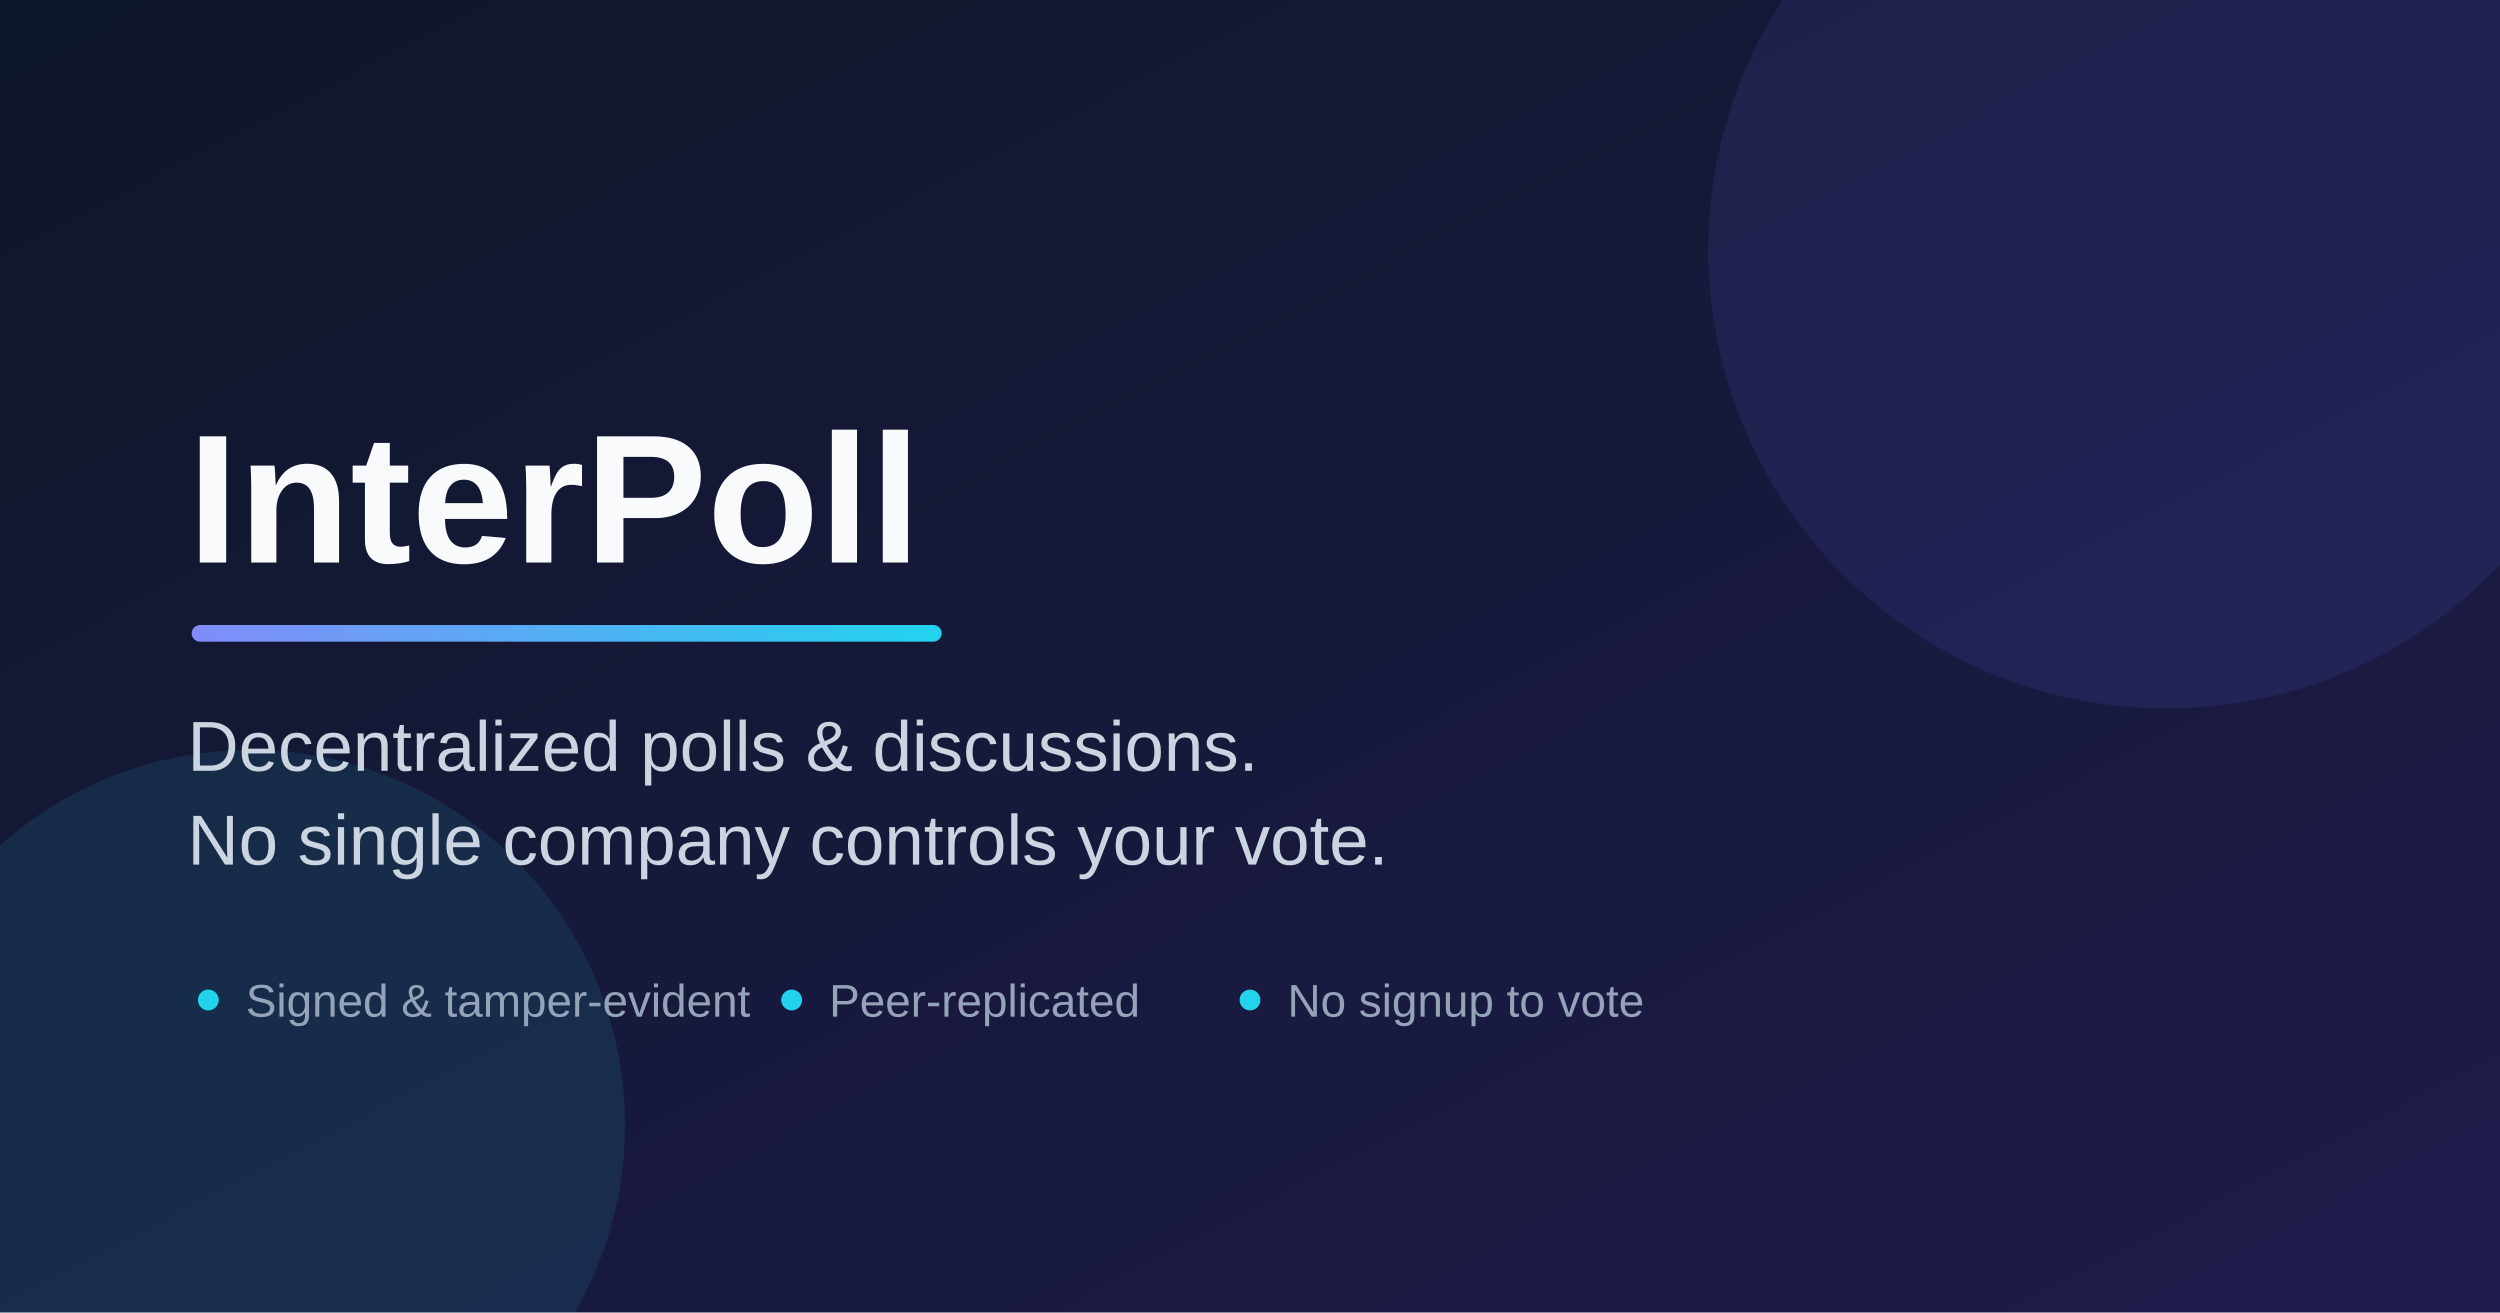
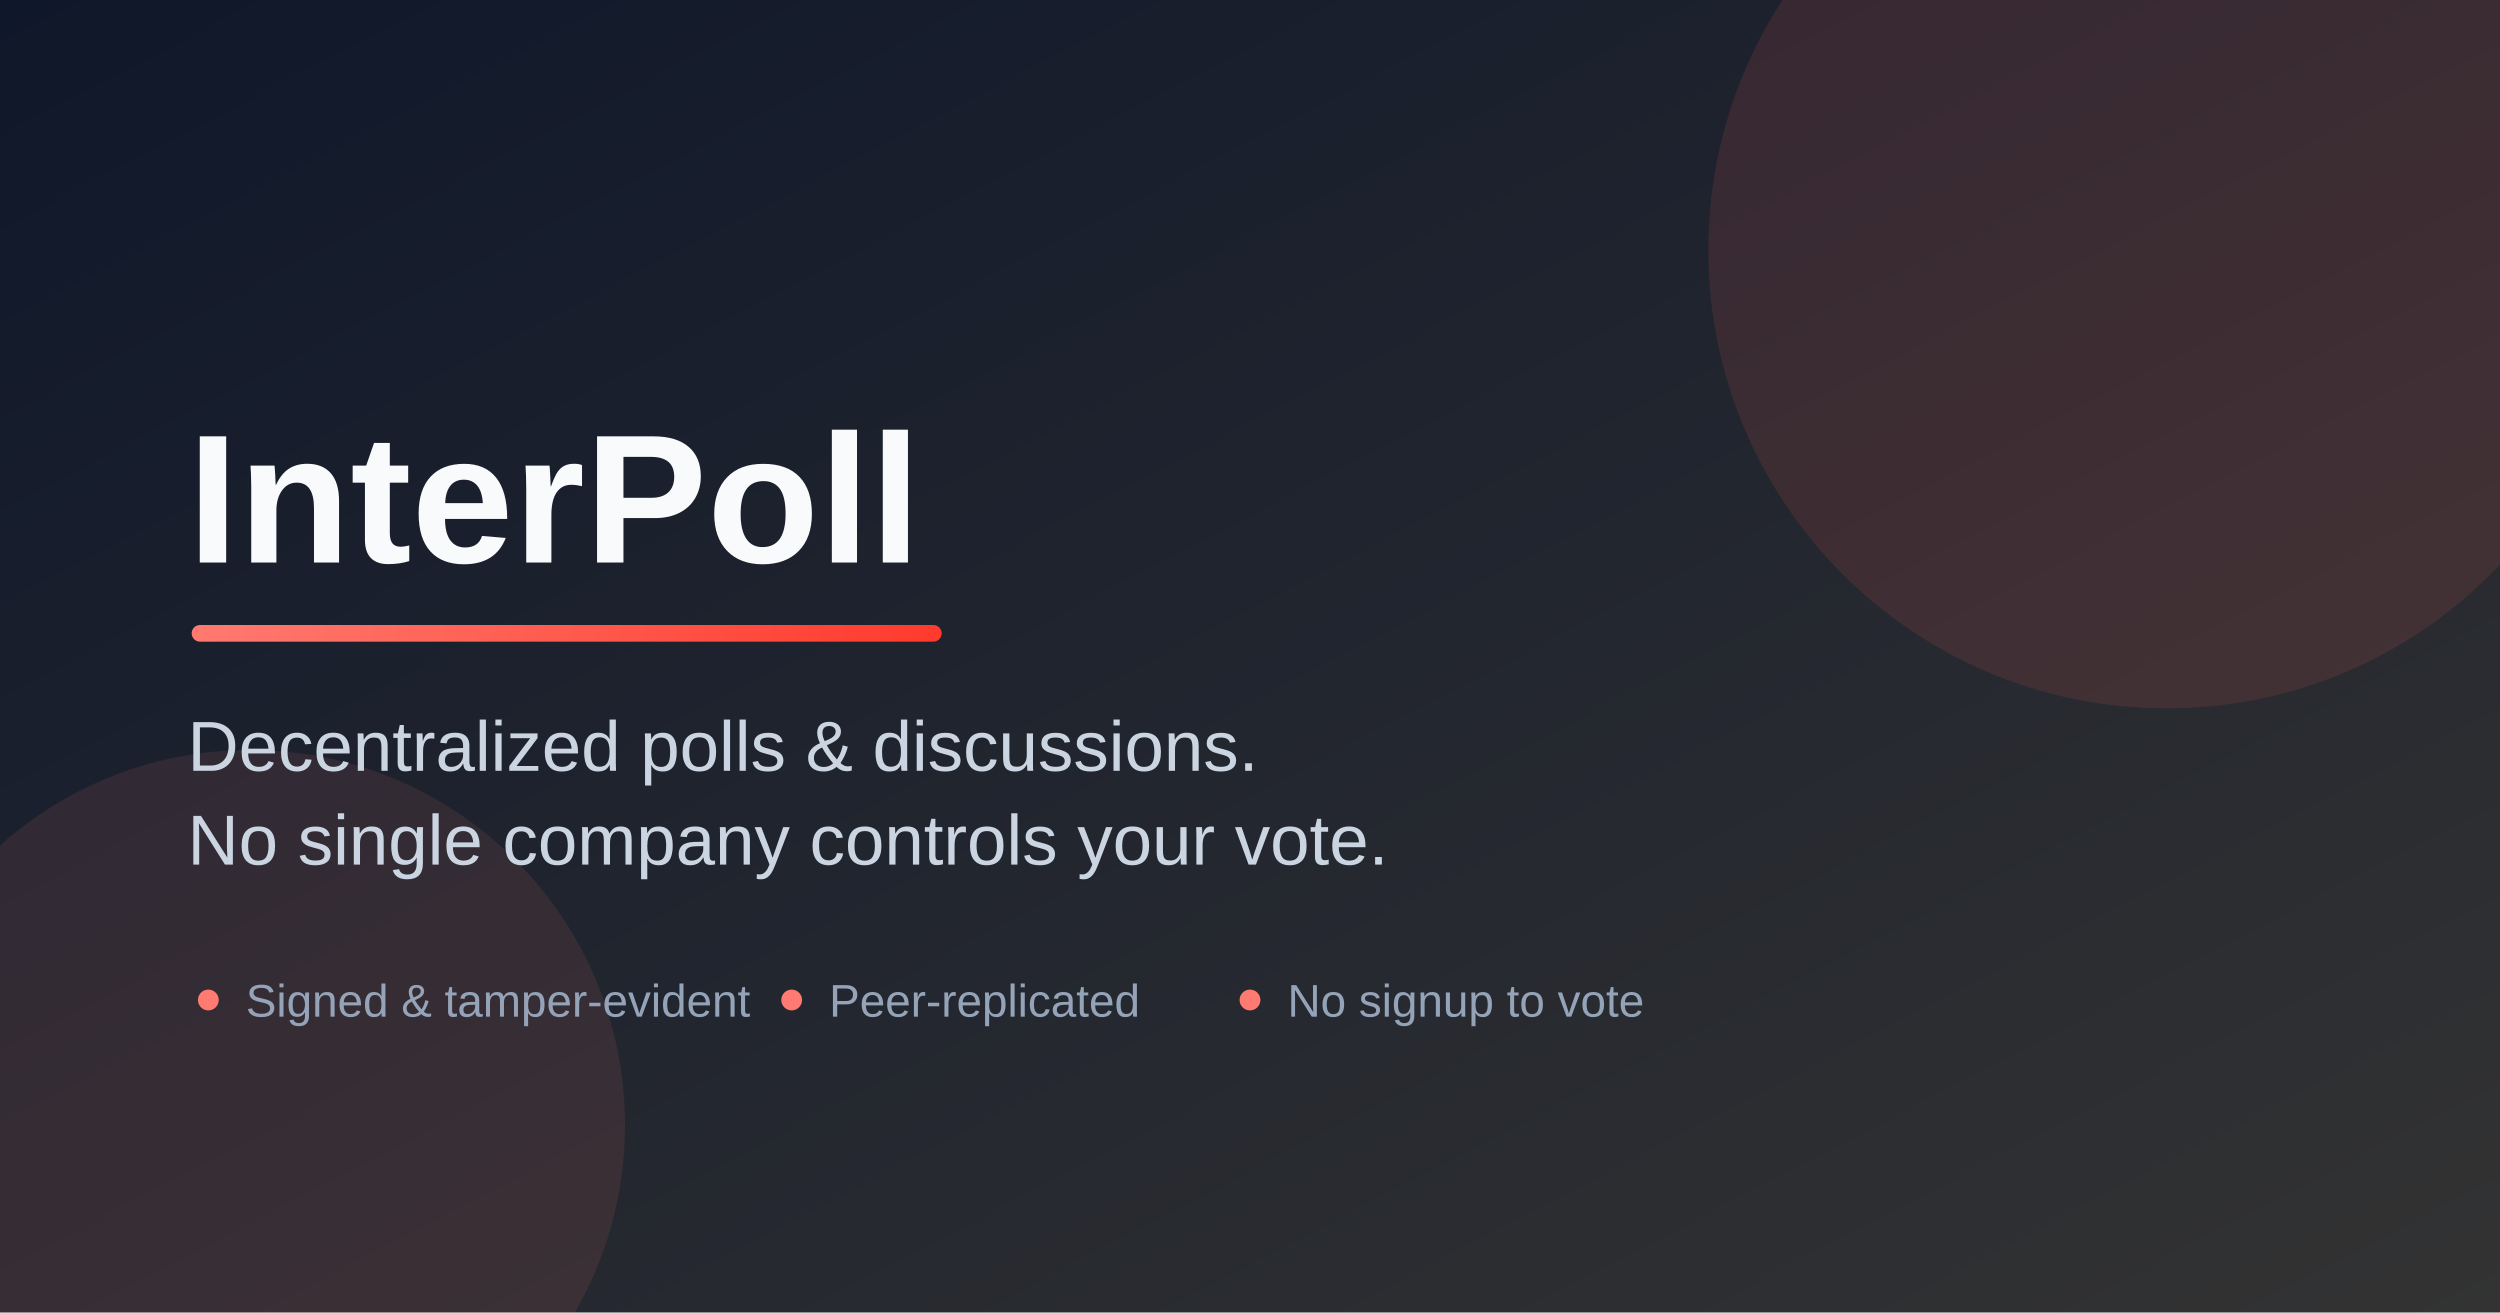
<svg xmlns="http://www.w3.org/2000/svg" width="1200" height="630" viewBox="0 0 1200 630">
  <defs>
    <linearGradient id="bg" x1="0" y1="0" x2="1" y2="1">
      <stop offset="0%" stop-color="#0f172a" />
-       <stop offset="100%" stop-color="#1e1b4b" />
+       <stop offset="100%" stop-color="#333333" />
    </linearGradient>
    <linearGradient id="accent" x1="0" y1="0" x2="1" y2="0">
-       <stop offset="0%" stop-color="#818cf8" />
-       <stop offset="100%" stop-color="#22d3ee" />
+       <stop offset="0%" stop-color="#ff7a70" />
+       <stop offset="100%" stop-color="#ff3a2c" />
    </linearGradient>
  </defs>
  <rect width="1200" height="630" fill="url(#bg)" />
-   <circle cx="1040" cy="120" r="220" fill="#6366f1" opacity="0.12" />
-   <circle cx="120" cy="540" r="180" fill="#22d3ee" opacity="0.10" />
+   <circle cx="1040" cy="120" r="220" fill="#ff6055" opacity="0.12" />
+   <circle cx="120" cy="540" r="180" fill="#ff7a70" opacity="0.10" />
  <text x="90" y="270" font-family="'Segoe UI', Arial, sans-serif" font-size="88" font-weight="700" fill="#f8fafc">InterPoll</text>
  <rect x="92" y="300" width="360" height="8" rx="4" fill="url(#accent)" />
  <text x="90" y="370" font-family="'Segoe UI', Arial, sans-serif" font-size="34" fill="#cbd5e1">Decentralized polls &amp; discussions.</text>
  <text x="90" y="415" font-family="'Segoe UI', Arial, sans-serif" font-size="34" fill="#cbd5e1">No single company controls your vote.</text>
  <g font-family="'Segoe UI', Arial, sans-serif" font-size="22" fill="#94a3b8">
-     <circle cx="100" cy="480" r="5" fill="#22d3ee" />
+     <circle cx="100" cy="480" r="5" fill="#ff7a70" />
    <text x="118" y="488">Signed &amp; tamper-evident</text>
-     <circle cx="380" cy="480" r="5" fill="#22d3ee" />
+     <circle cx="380" cy="480" r="5" fill="#ff7a70" />
    <text x="398" y="488">Peer-replicated</text>
-     <circle cx="600" cy="480" r="5" fill="#22d3ee" />
+     <circle cx="600" cy="480" r="5" fill="#ff7a70" />
    <text x="618" y="488">No signup to vote</text>
  </g>
</svg>
